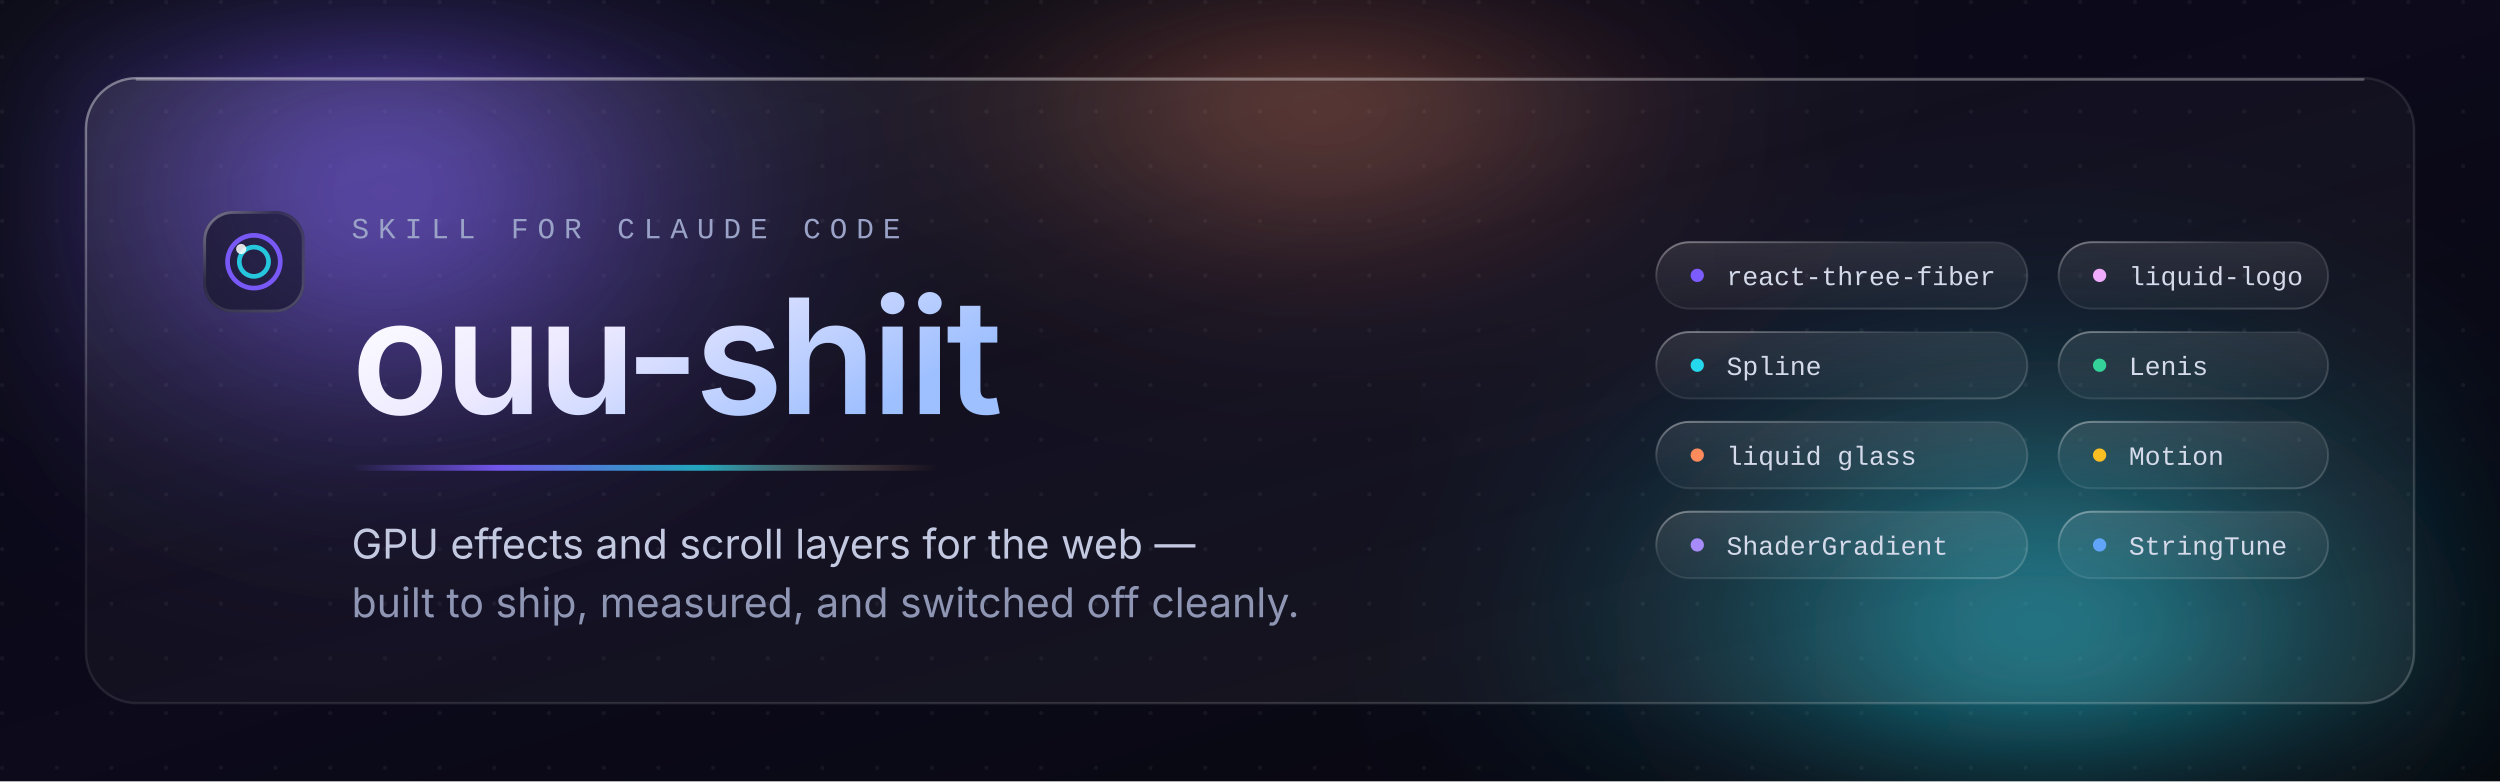
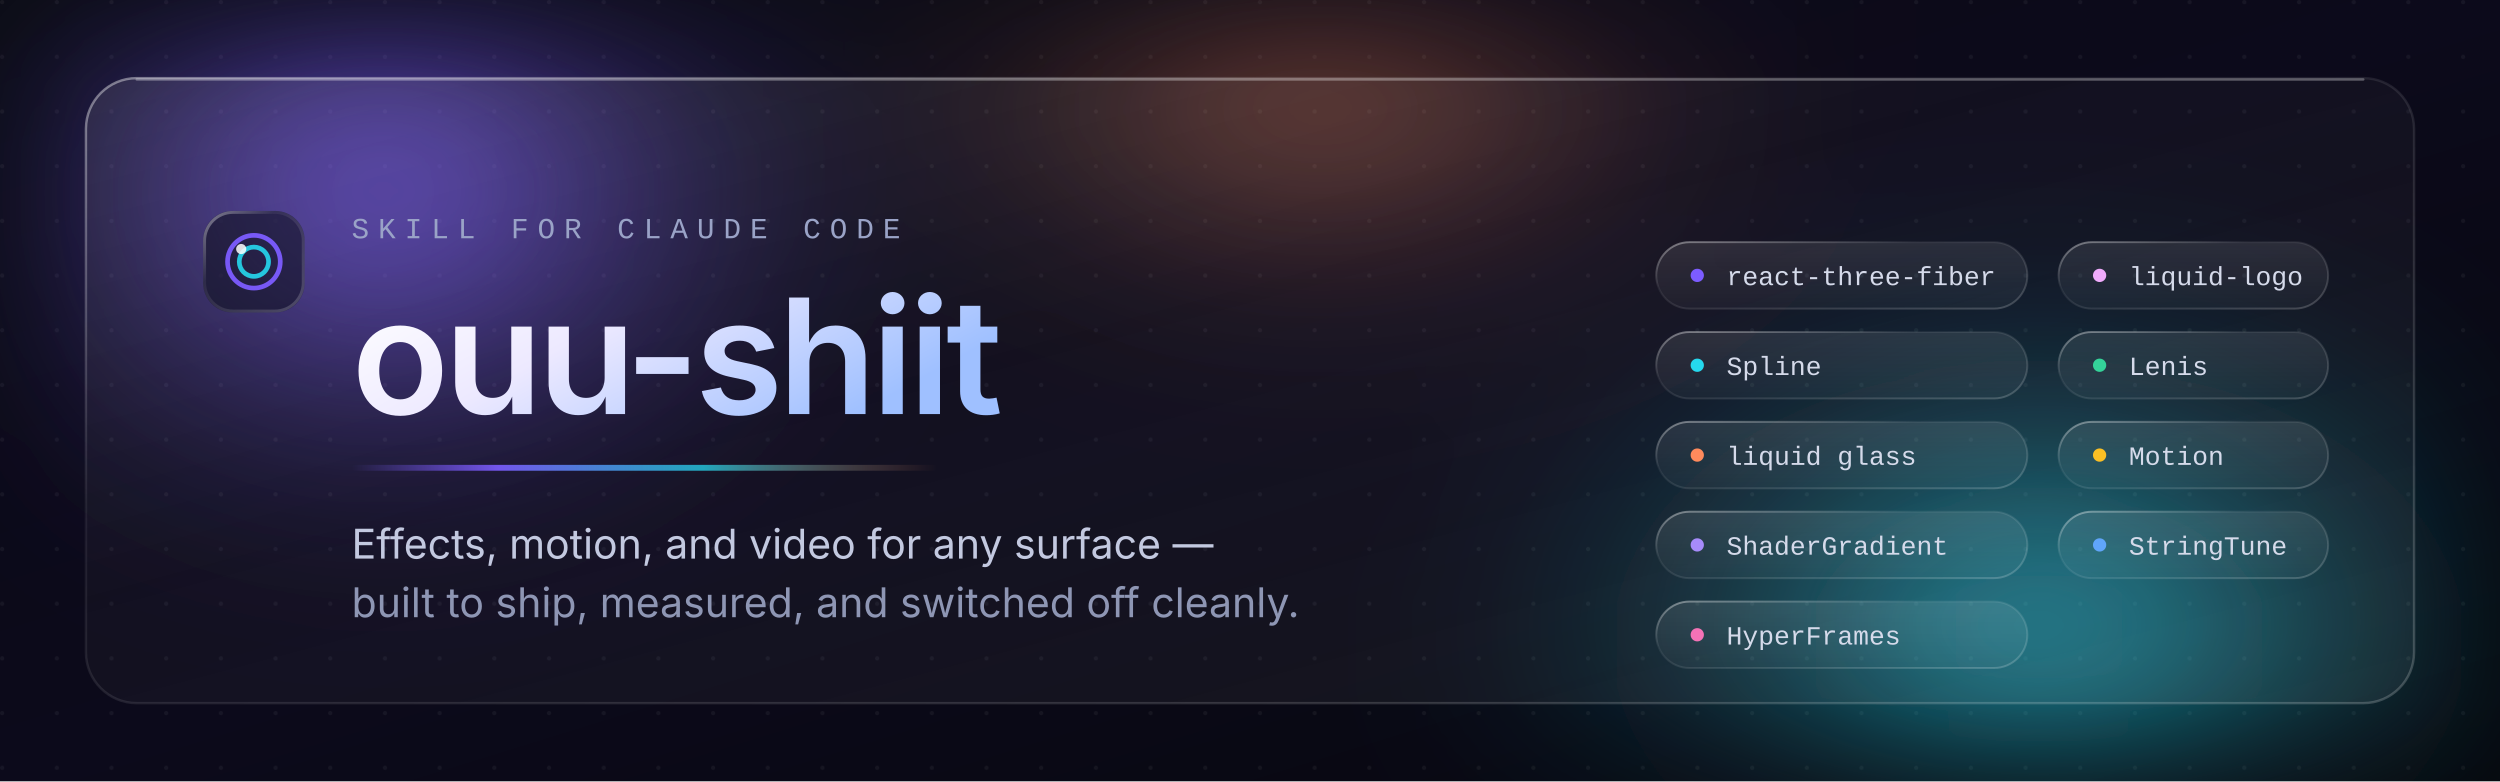
- <svg xmlns="http://www.w3.org/2000/svg" viewBox="0 0 1280 400" width="1280" height="400" role="img" aria-label="ouu-shiit — GPU effects and scroll layers for the web">
+ <svg xmlns="http://www.w3.org/2000/svg" viewBox="0 0 1280 400" width="1280" height="400" role="img" aria-label="ouu-shiit — effects, motion, and video for any creative surface">
  <defs>
    <linearGradient id="bg" x1="0" y1="0" x2="1" y2="1">
      <stop offset="0" stop-color="#0A0B13" />
      <stop offset="0.5" stop-color="#0C0A1B" />
      <stop offset="1" stop-color="#06070C" />
    </linearGradient>
    <radialGradient id="blobViolet" cx="0.5" cy="0.5" r="0.5">
      <stop offset="0" stop-color="#7C5CFF" stop-opacity="0.85" />
      <stop offset="0.55" stop-color="#7C5CFF" stop-opacity="0.22" />
      <stop offset="1" stop-color="#7C5CFF" stop-opacity="0" />
    </radialGradient>
    <radialGradient id="blobCyan" cx="0.5" cy="0.5" r="0.5">
      <stop offset="0" stop-color="#25D8EE" stop-opacity="0.72" />
      <stop offset="0.55" stop-color="#25D8EE" stop-opacity="0.18" />
      <stop offset="1" stop-color="#25D8EE" stop-opacity="0" />
    </radialGradient>
    <radialGradient id="blobAmber" cx="0.5" cy="0.5" r="0.5">
      <stop offset="0" stop-color="#FF8A5C" stop-opacity="0.55" />
      <stop offset="0.6" stop-color="#FF8A5C" stop-opacity="0.12" />
      <stop offset="1" stop-color="#FF8A5C" stop-opacity="0" />
    </radialGradient>
    <linearGradient id="word" x1="0" y1="0" x2="1" y2="0.35">
      <stop offset="0" stop-color="#FFFFFF" />
      <stop offset="0.42" stop-color="#EDE9FF" />
      <stop offset="1" stop-color="#9FC0FF" />
    </linearGradient>
    <linearGradient id="rule" x1="0" y1="0" x2="1" y2="0">
      <stop offset="0" stop-color="#7C5CFF" stop-opacity="0" />
      <stop offset="0.25" stop-color="#7C5CFF" stop-opacity="0.9" />
      <stop offset="0.6" stop-color="#25D8EE" stop-opacity="0.75" />
      <stop offset="1" stop-color="#FF8A5C" stop-opacity="0" />
    </linearGradient>
    <linearGradient id="chip" x1="0" y1="0" x2="0" y2="1">
      <stop offset="0" stop-color="#FFFFFF" stop-opacity="0.10" />
      <stop offset="1" stop-color="#FFFFFF" stop-opacity="0.035" />
    </linearGradient>
    <linearGradient id="glass" x1="0" y1="0" x2="1" y2="1">
      <stop offset="0" stop-color="#FFFFFF" stop-opacity="0.085" />
      <stop offset="0.42" stop-color="#FFFFFF" stop-opacity="0.025" />
      <stop offset="1" stop-color="#FFFFFF" stop-opacity="0.055" />
    </linearGradient>
    <linearGradient id="edge" x1="0" y1="0" x2="1" y2="1">
      <stop offset="0" stop-color="#FFFFFF" stop-opacity="0.42" />
      <stop offset="0.35" stop-color="#FFFFFF" stop-opacity="0.06" />
      <stop offset="1" stop-color="#FFFFFF" stop-opacity="0.20" />
    </linearGradient>
    <pattern id="dots" width="28" height="28" patternUnits="userSpaceOnUse">
      <circle cx="1.1" cy="1.1" r="1.1" fill="#FFFFFF" opacity="0.05" />
    </pattern>
    <clipPath id="frame">
      <rect x="0" y="0" width="1280" height="400" rx="0" />
    </clipPath>
    <filter id="soft" x="-40%" y="-40%" width="180%" height="180%">
      <feGaussianBlur stdDeviation="46" />
    </filter>
    <style>
      .mono { font-family: ui-monospace, SFMono-Regular, "SF Mono", Menlo, Consolas, "Liberation Mono", monospace; }
      .sans { font-family: ui-sans-serif, -apple-system, "Segoe UI", Inter, Helvetica, Arial, sans-serif; }
    </style>
  </defs>
  <g clip-path="url(#frame)">
    <rect width="1280" height="400" fill="url(#bg)" />
    <rect width="1280" height="400" fill="url(#dots)" />
    <g filter="url(#soft)">
      <ellipse cx="196" cy="96" rx="260" ry="188" fill="url(#blobViolet)" />
      <ellipse cx="1044" cy="330" rx="300" ry="200" fill="url(#blobCyan)" />
      <ellipse cx="676" cy="26" rx="250" ry="150" fill="url(#blobAmber)" />
    </g>
    <rect x="44" y="40" width="1192" height="320" rx="26" fill="url(#glass)" />
    <rect x="44" y="40" width="1192" height="320" rx="26" fill="none" stroke="url(#edge)" stroke-width="1.25" />
    <path d="M70 40.7h1140" stroke="#FFFFFF" stroke-opacity="0.30" stroke-width="1.25" stroke-linecap="round" />
    <g transform="translate(104 108)">
      <rect x="0" y="0" width="52" height="52" rx="15" fill="#0B0D18" fill-opacity="0.55" />
      <rect x="0.75" y="0.75" width="50.5" height="50.5" rx="14.5" fill="none" stroke="url(#edge)" stroke-width="1.5" />
      <circle cx="26" cy="26" r="13.5" fill="none" stroke="#7C5CFF" stroke-width="2.4" stroke-opacity="0.95" />
      <circle cx="26" cy="26" r="7.5" fill="none" stroke="#25D8EE" stroke-width="2.4" stroke-opacity="0.9" />
      <circle cx="19.5" cy="19.5" r="2.6" fill="#FFFFFF" fill-opacity="0.85" />
    </g>
    <text x="180" y="122" class="mono" font-size="15" letter-spacing="4.6" fill="#9AA3C7">SKILL FOR CLAUDE CODE</text>
    <text x="180" y="212" class="sans" font-size="82" font-weight="600" letter-spacing="-2.4" fill="url(#word)">ouu-shiit</text>
    <rect x="180" y="238" width="300" height="3" rx="1.5" fill="url(#rule)" />
-     <text x="180" y="286" class="sans" font-size="21" fill="#C3C9E0">GPU effects and scroll layers for the web —</text>
+     <text x="180" y="286" class="sans" font-size="21" fill="#C3C9E0">Effects, motion, and video for any surface —</text>
    <text x="180" y="316" class="sans" font-size="21" fill="#8E96B4">built to ship, measured, and switched off cleanly.</text>
    <g class="mono" font-size="13.5">
      <g transform="translate(848 124)">
        <rect x="0" y="0" width="190" height="34" rx="17" fill="url(#chip)" stroke="url(#edge)" stroke-width="1" />
        <circle cx="21" cy="17" r="3.4" fill="#7C5CFF" />
        <text x="36" y="22" fill="#D5DAEA">react-three-fiber</text>
      </g>
      <g transform="translate(848 170)">
        <rect x="0" y="0" width="190" height="34" rx="17" fill="url(#chip)" stroke="url(#edge)" stroke-width="1" />
        <circle cx="21" cy="17" r="3.4" fill="#25D8EE" />
        <text x="36" y="22" fill="#D5DAEA">Spline</text>
      </g>
      <g transform="translate(848 216)">
        <rect x="0" y="0" width="190" height="34" rx="17" fill="url(#chip)" stroke="url(#edge)" stroke-width="1" />
        <circle cx="21" cy="17" r="3.4" fill="#FF8A5C" />
        <text x="36" y="22" fill="#D5DAEA">liquid glass</text>
      </g>
      <g transform="translate(848 262)">
        <rect x="0" y="0" width="190" height="34" rx="17" fill="url(#chip)" stroke="url(#edge)" stroke-width="1" />
        <circle cx="21" cy="17" r="3.4" fill="#A78BFA" />
        <text x="36" y="22" fill="#D5DAEA">ShaderGradient</text>
+       </g>
+       <g transform="translate(848 308)">
+         <rect x="0" y="0" width="190" height="34" rx="17" fill="url(#chip)" stroke="url(#edge)" stroke-width="1" />
+         <circle cx="21" cy="17" r="3.4" fill="#F472B6" />
+         <text x="36" y="22" fill="#D5DAEA">HyperFrames</text>
      </g>
      <g transform="translate(1054 124)">
        <rect x="0" y="0" width="138" height="34" rx="17" fill="url(#chip)" stroke="url(#edge)" stroke-width="1" />
        <circle cx="21" cy="17" r="3.4" fill="#F0ABFC" />
        <text x="36" y="22" fill="#D5DAEA">liquid-logo</text>
      </g>
      <g transform="translate(1054 170)">
        <rect x="0" y="0" width="138" height="34" rx="17" fill="url(#chip)" stroke="url(#edge)" stroke-width="1" />
        <circle cx="21" cy="17" r="3.4" fill="#34D399" />
        <text x="36" y="22" fill="#D5DAEA">Lenis</text>
      </g>
      <g transform="translate(1054 216)">
        <rect x="0" y="0" width="138" height="34" rx="17" fill="url(#chip)" stroke="url(#edge)" stroke-width="1" />
        <circle cx="21" cy="17" r="3.4" fill="#FBBF24" />
        <text x="36" y="22" fill="#D5DAEA">Motion</text>
      </g>
      <g transform="translate(1054 262)">
        <rect x="0" y="0" width="138" height="34" rx="17" fill="url(#chip)" stroke="url(#edge)" stroke-width="1" />
        <circle cx="21" cy="17" r="3.4" fill="#60A5FA" />
        <text x="36" y="22" fill="#D5DAEA">StringTune</text>
      </g>
    </g>
  </g>
</svg>
